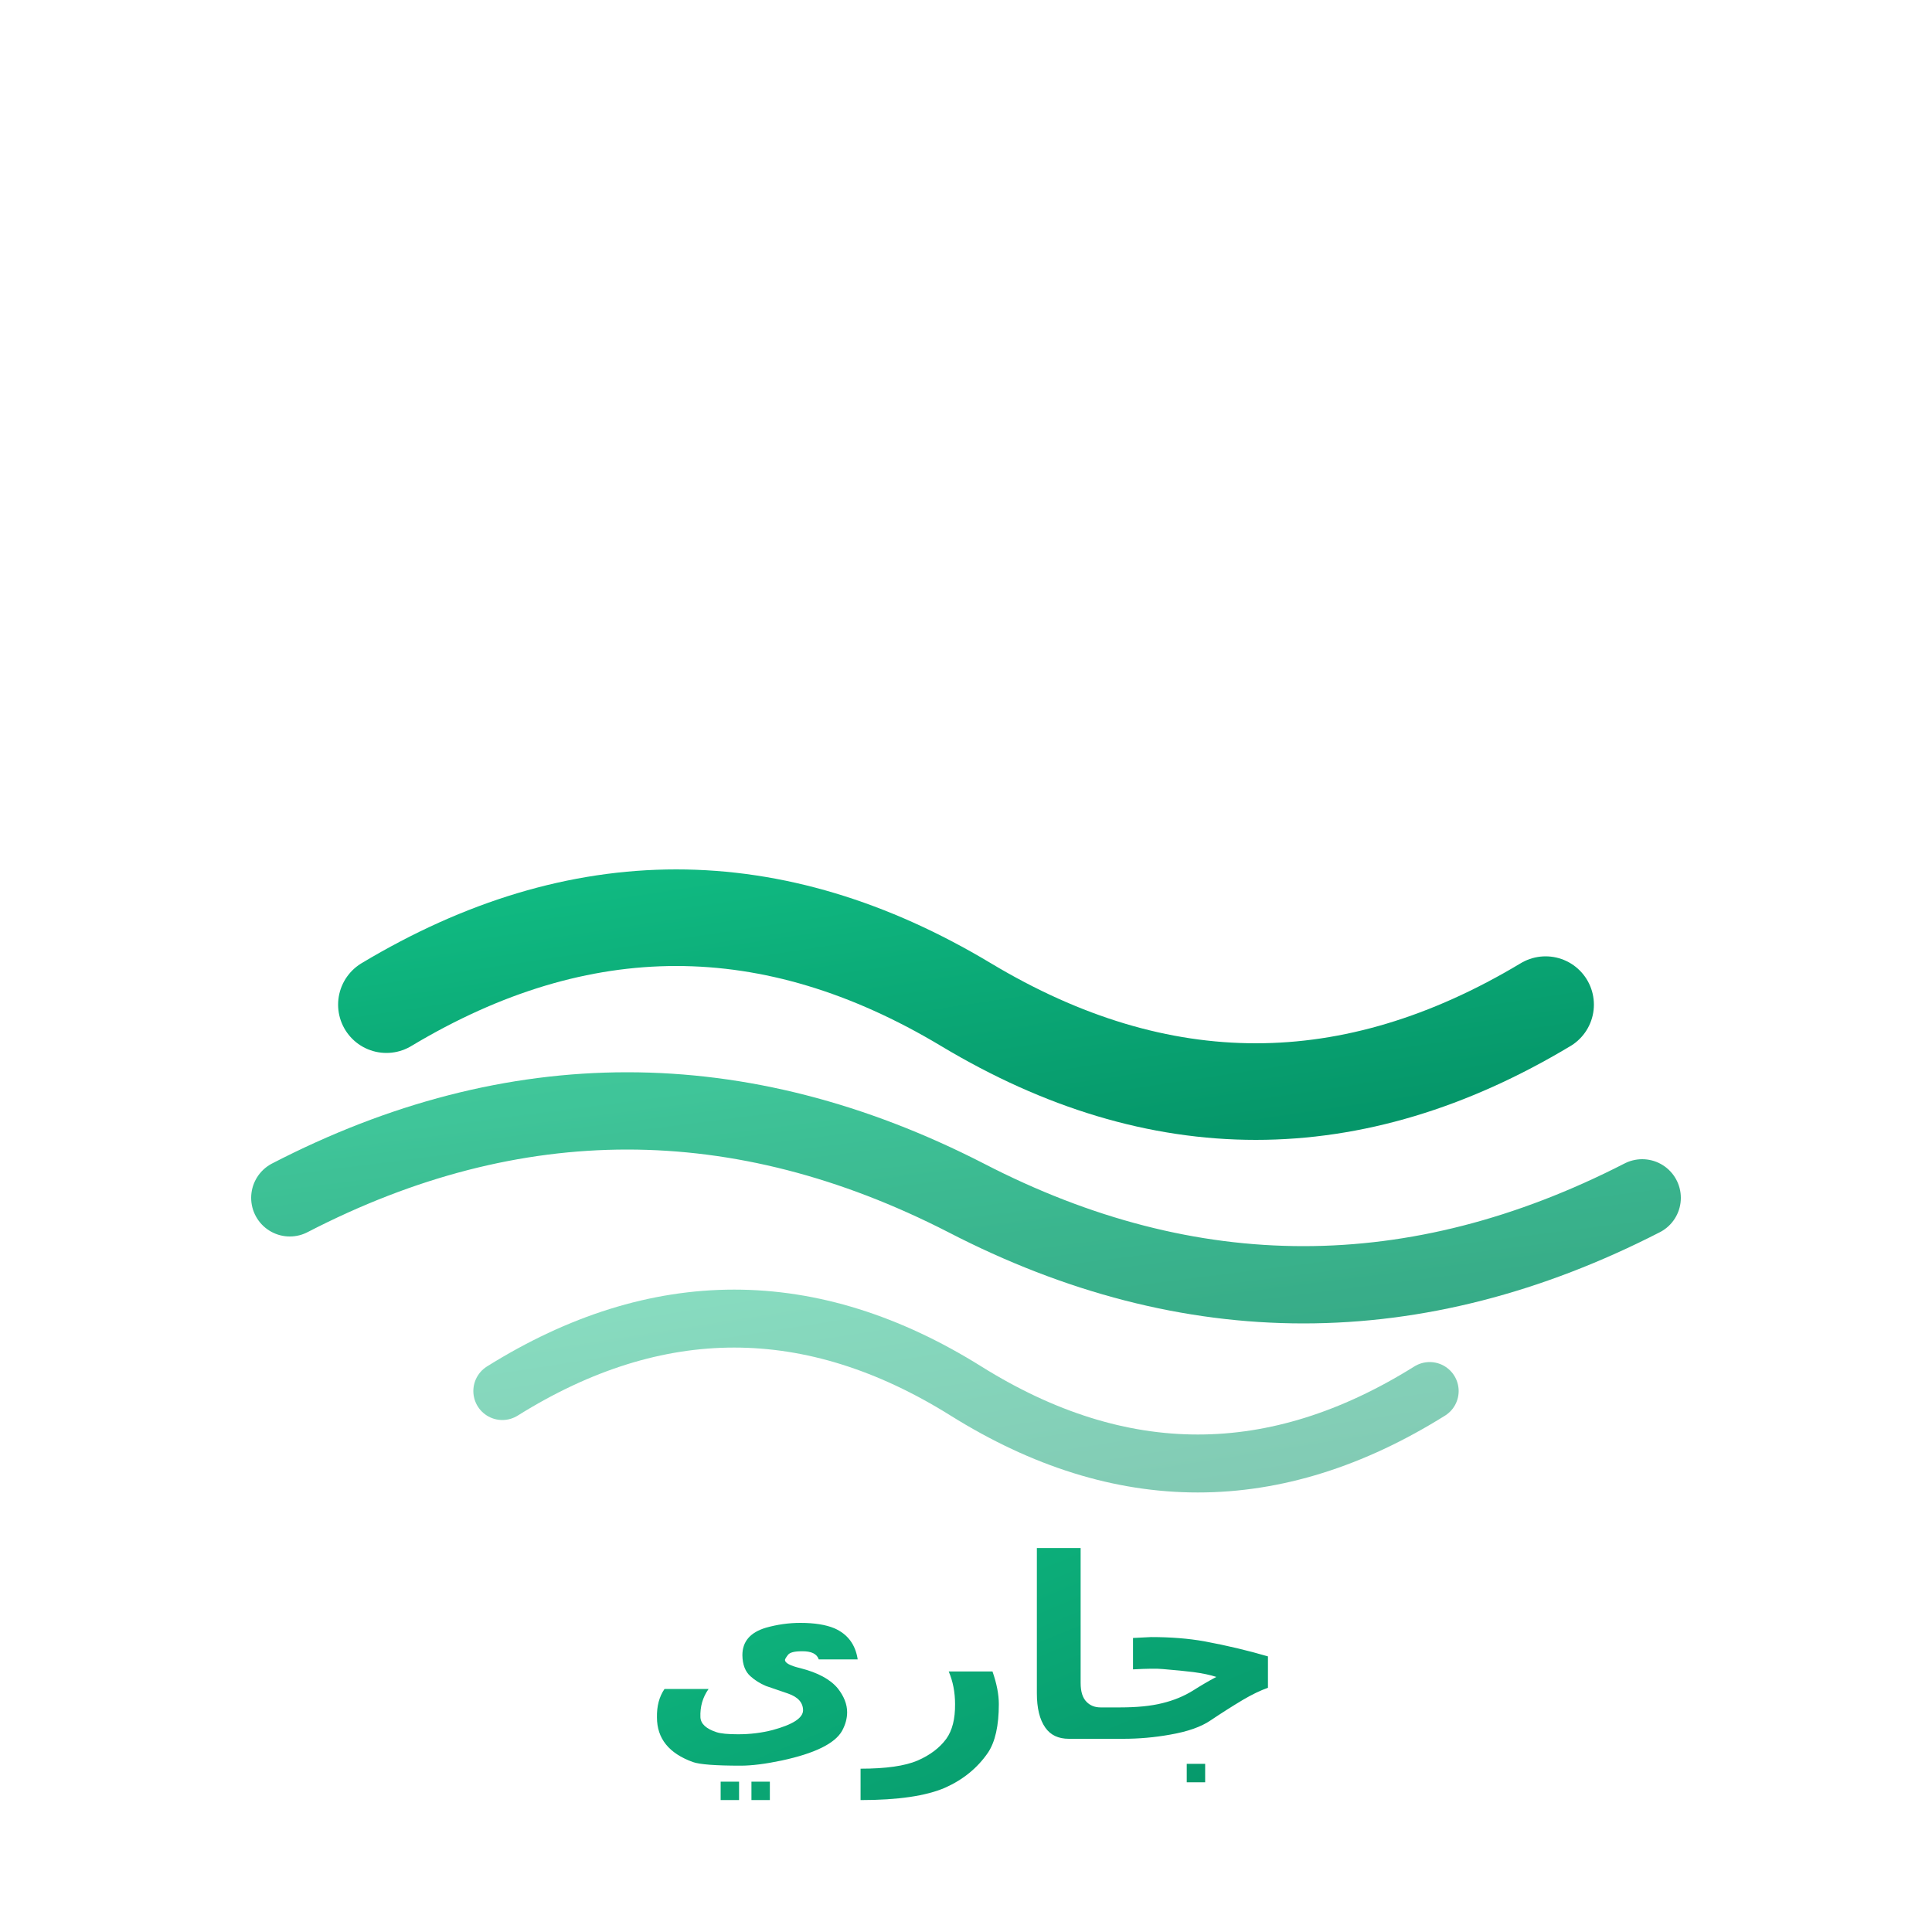
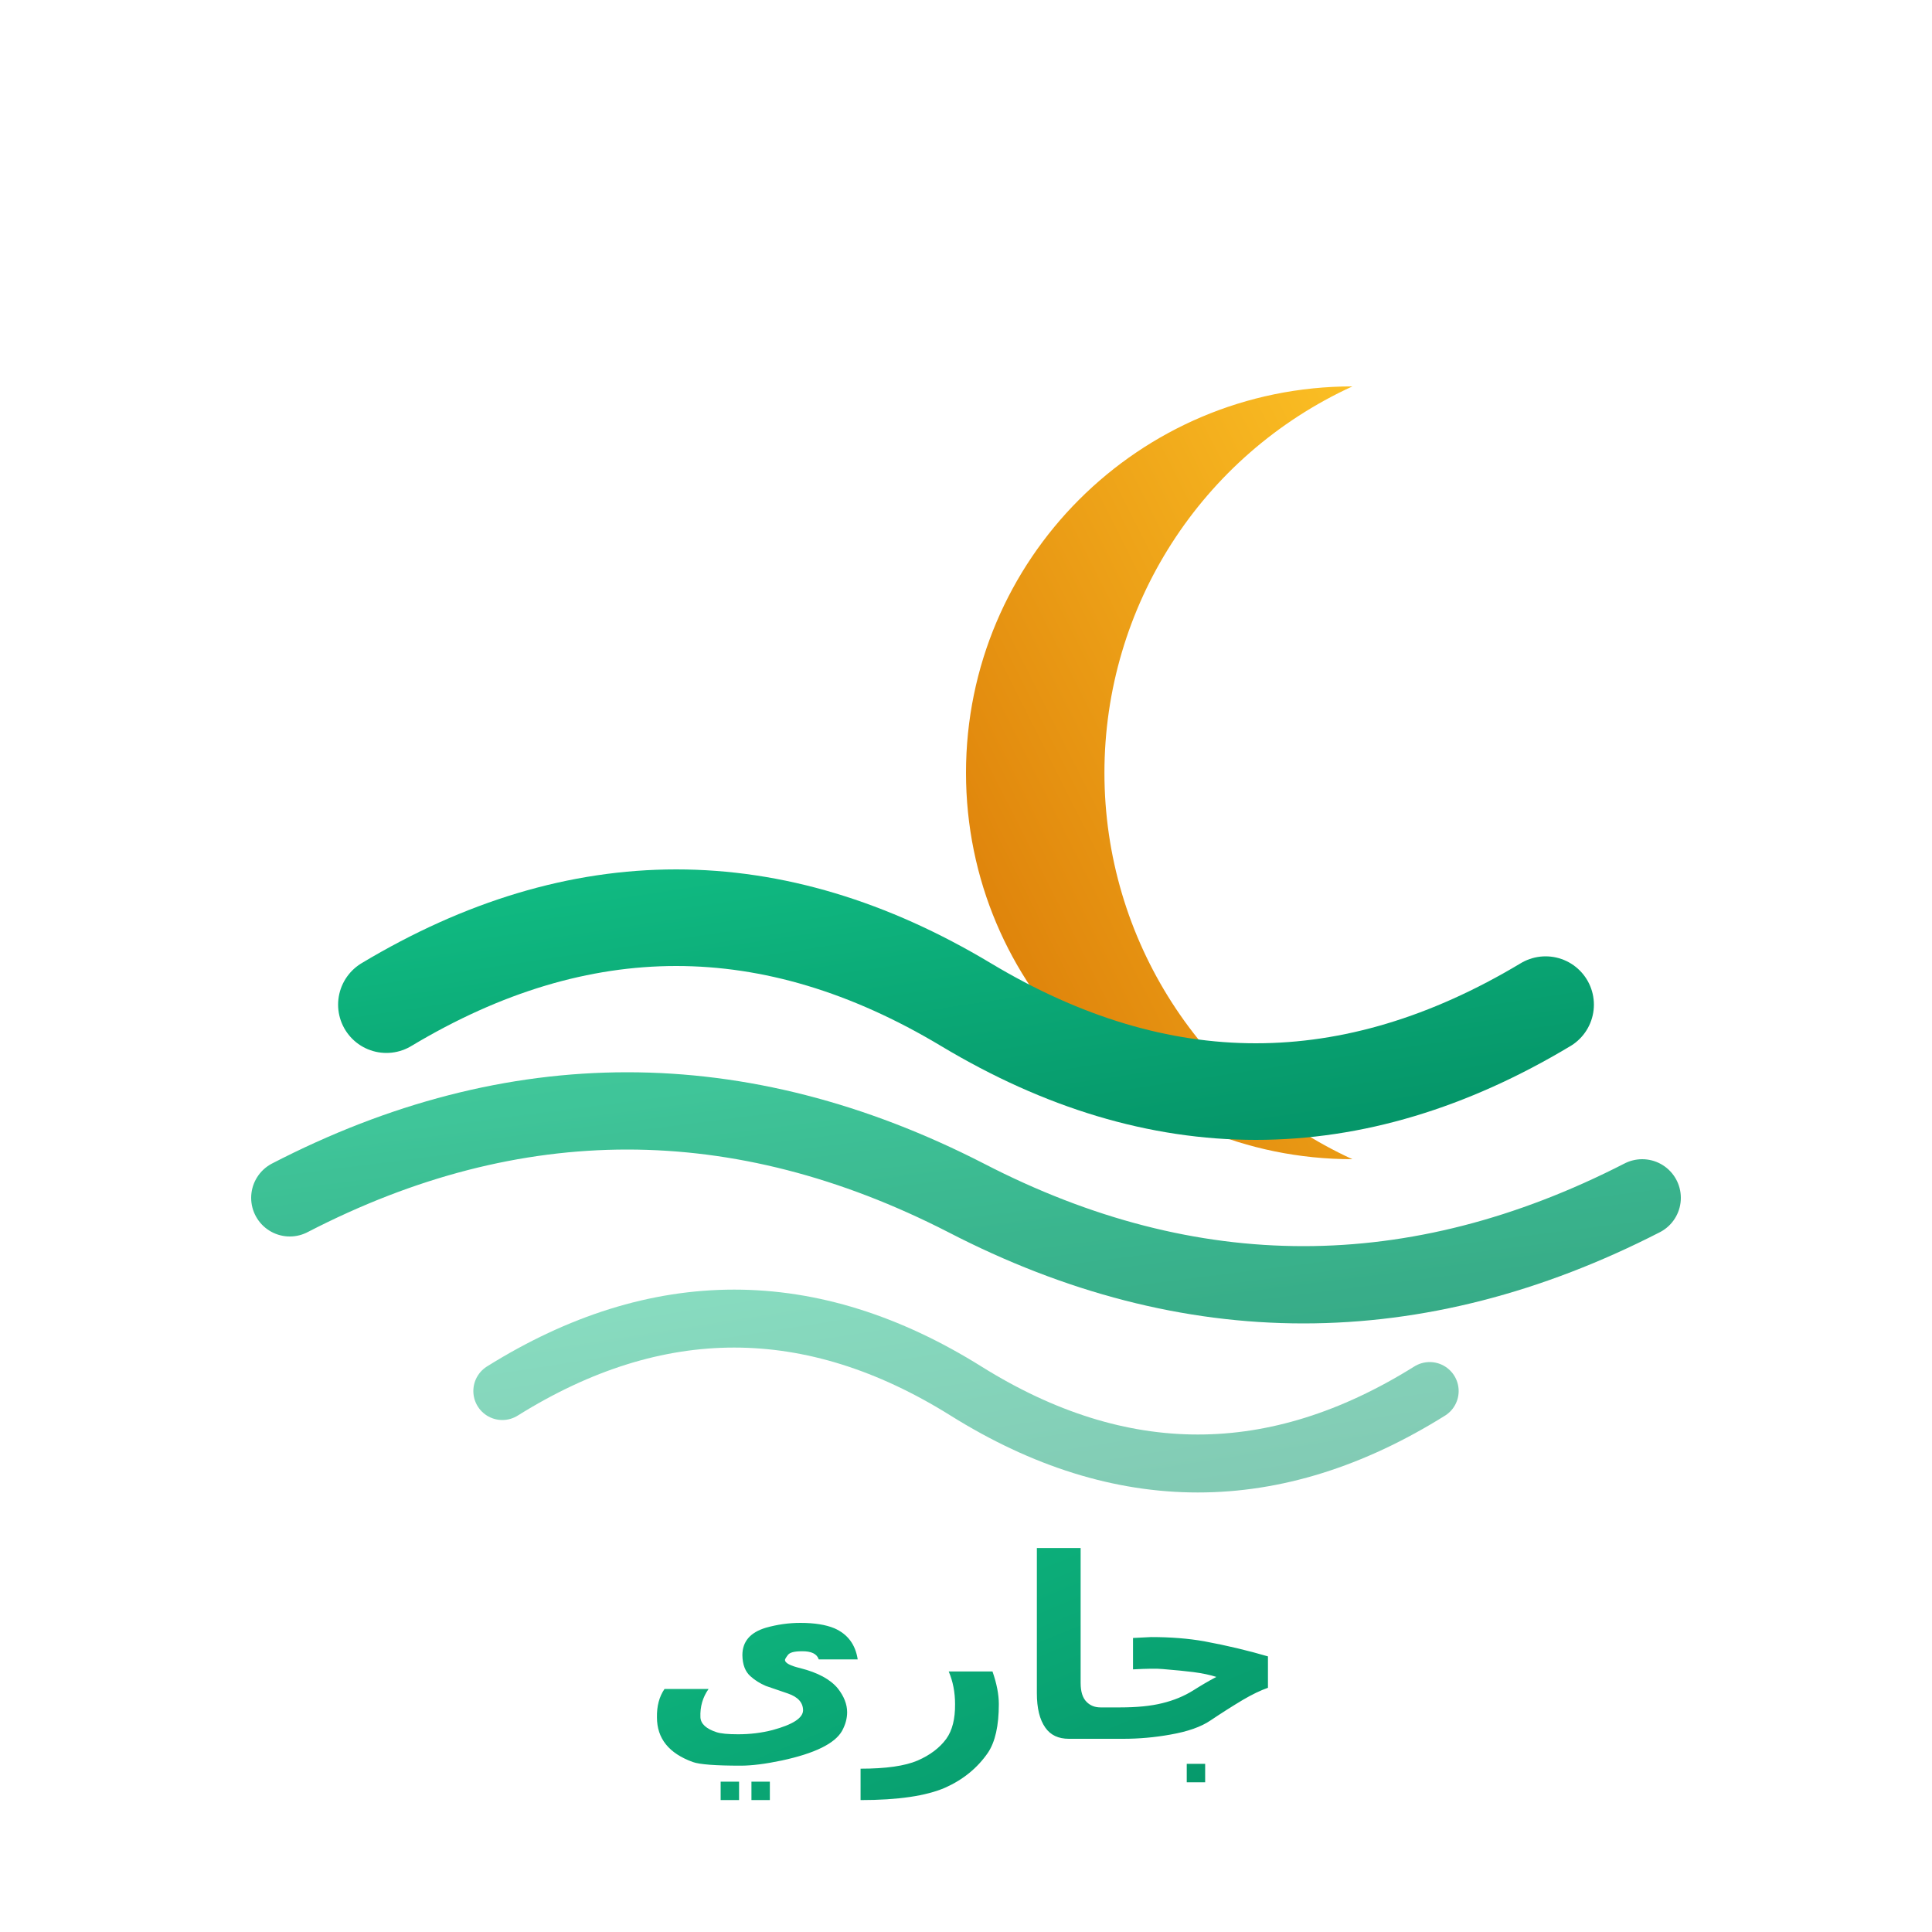
<svg xmlns="http://www.w3.org/2000/svg" viewBox="0 0 100 100" fill="none">
  <defs>
    <linearGradient id="jariGrad" x1="0%" y1="0%" x2="100%" y2="100%">
      <stop offset="0%" stop-color="#10b981" />
      <stop offset="100%" stop-color="#059669" />
    </linearGradient>
    <linearGradient id="goldGrad" x1="0%" y1="100%" x2="100%" y2="0%">
      <stop offset="0%" stop-color="#d97706" />
      <stop offset="100%" stop-color="#fbbf24" />
    </linearGradient>
  </defs>
-   <path d="M 70 20 A 20 20 0 1 0 70 60 A 17 17 0 1 1 70 20 Z" fill="url(#goldGrad)" />
+   <path d="M 70 20 A 20 20 0 1 0 70 60 A 22 22 0 0 1 70 20 Z" fill="url(#goldGrad)" />
  <path d="M 20 52 C 30 46, 40 46, 50 52 C 60 58, 70 58, 80 52" stroke="url(#jariGrad)" stroke-width="5" stroke-linecap="round" fill="none" />
  <path d="M 15 62 C 26.6 56, 38.3 56, 50 62 C 61.6 68, 73.3 68, 85 62" stroke="url(#jariGrad)" stroke-width="4" stroke-linecap="round" fill="none" opacity="0.8" />
  <path d="M 26 72 C 34 67, 42 67, 50 72 C 58 77, 66 77, 74 72" stroke="url(#jariGrad)" stroke-width="3" stroke-linecap="round" fill="none" opacity="0.5" />
  <text x="50" y="90" text-anchor="middle" fill="url(#jariGrad)" font-family="'Tajawal', 'Segoe UI', Tahoma, sans-serif" font-weight="800" font-size="13">جاري</text>
</svg>
